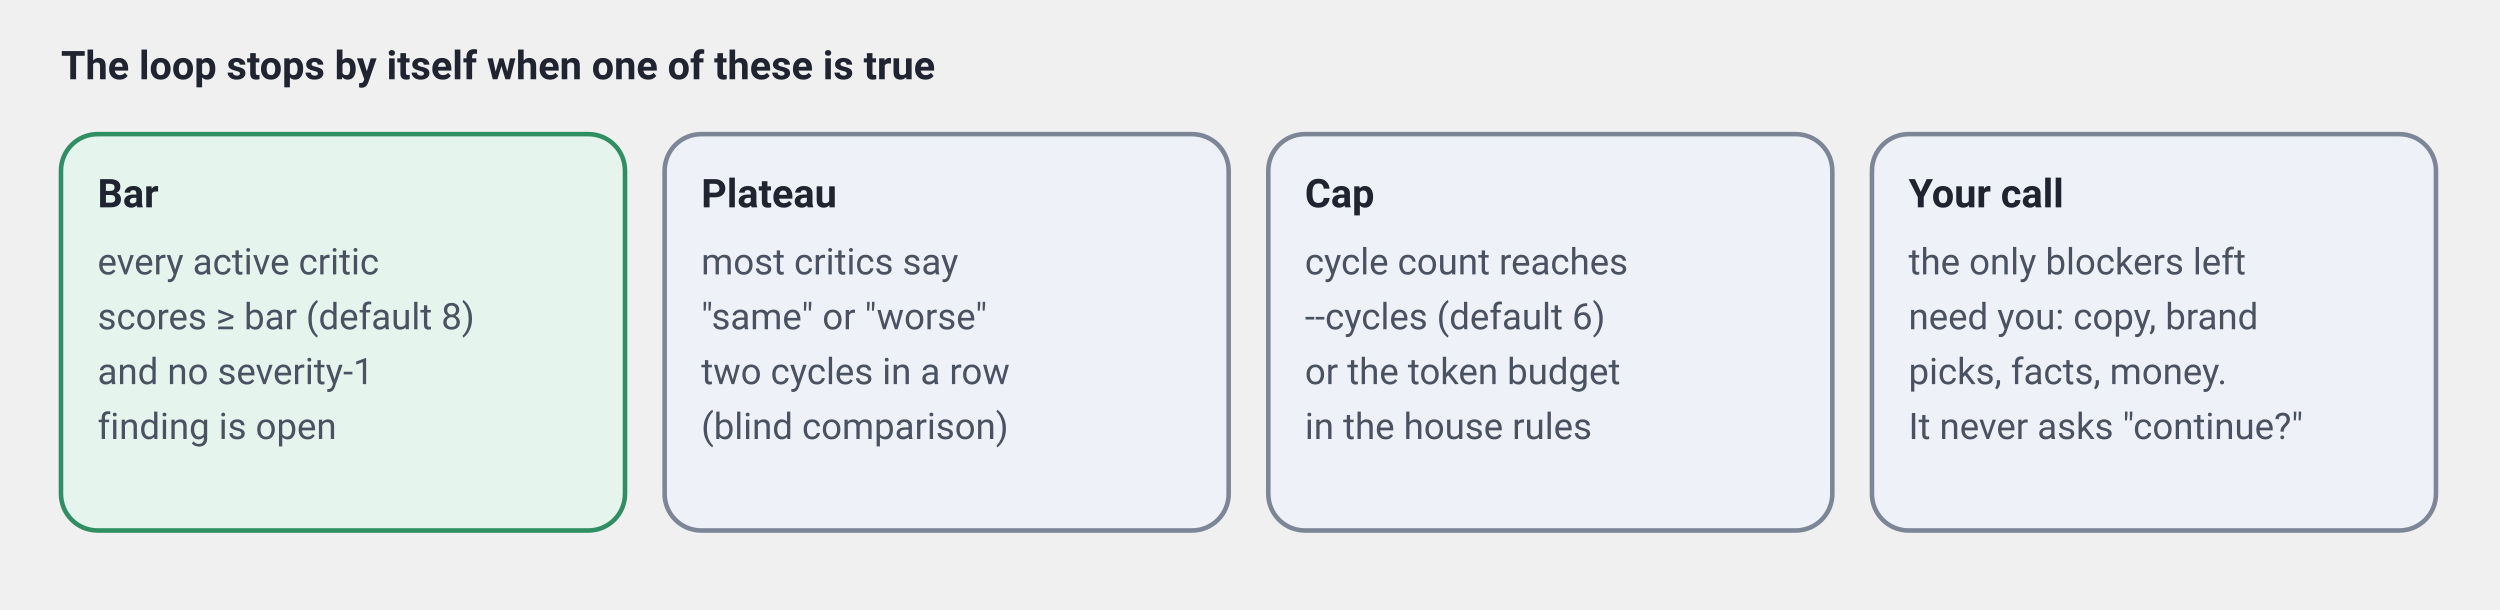
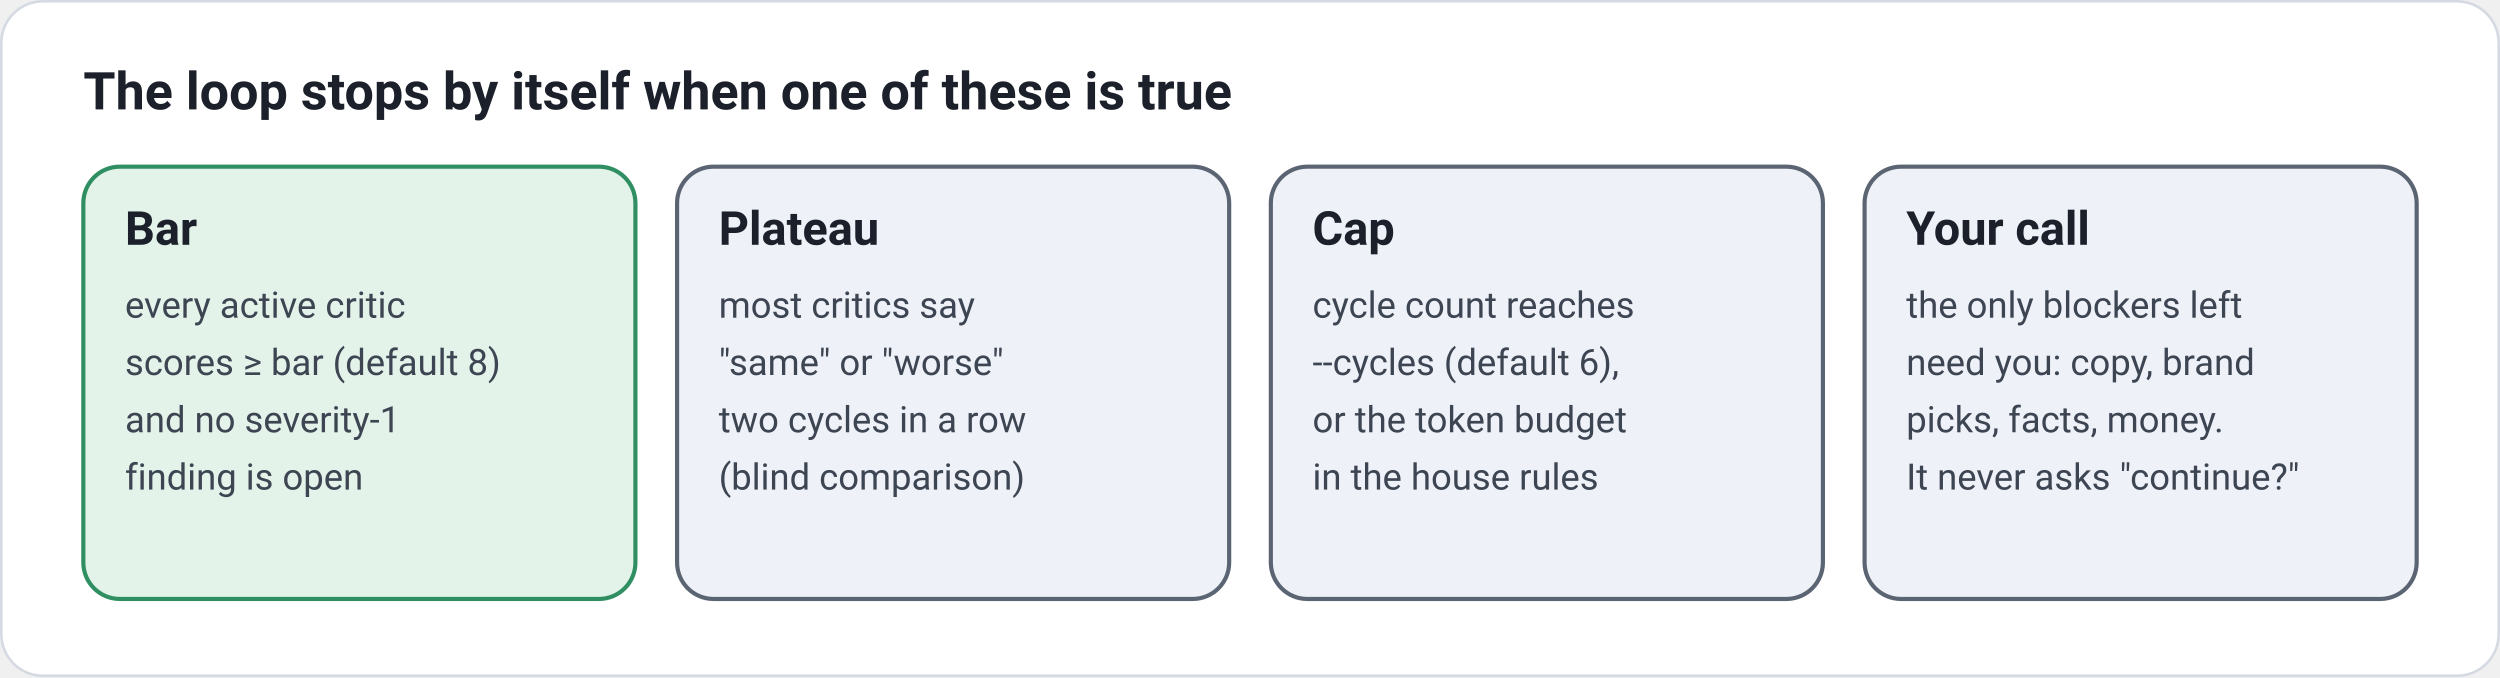
- <svg xmlns="http://www.w3.org/2000/svg" width="820" height="200" viewBox="0 0 820 200" font-family="ui-sans-serif, system-ui, -apple-system, Segoe UI, Roboto, Helvetica, Arial, sans-serif" font-size="13">
+ <svg xmlns="http://www.w3.org/2000/svg" width="960" height="260" viewBox="0 0 960 260" font-family="ui-sans-serif, system-ui, -apple-system, 'Segoe UI', Roboto, Helvetica, Arial, sans-serif">
  <style>
-     .box{fill:#eef2f8;stroke:#7c8696;stroke-width:1.5}
-     .ok{fill:#e6f4ee;stroke:#2f8f62}
-     .t{fill:#1f2430;font-weight:600}
-     .s{fill:#4a5262;font-size:12px}
-     .h{fill:#1f2430;font-weight:700}
+     .bg{fill:#ffffff;stroke:#d5dae2;stroke-width:1}
+     .box{fill:#eef2f8;stroke:#5b6472;stroke-width:1.6}
+     .ok{fill:#e3f3ea;stroke:#2f8f62}
+     .t{fill:#1b202a;font-weight:700;font-size:18px}
+     .s{fill:#3d4552;font-size:14px}
+     .h{fill:#1b202a;font-weight:700;font-size:20px}
  </style>
-   <text class="h" x="20" y="26">The loop stops by itself when one of these is true</text>
-   <rect class="box ok" x="20" y="44" width="185" height="130" rx="12" />
-   <text class="t" x="32" y="68">Bar</text>
-   <text class="s" x="32" y="90">every active critic</text>
-   <text class="s" x="32" y="108">scores ≥ bar (default 8)</text>
-   <text class="s" x="32" y="126">and no severity-1</text>
-   <text class="s" x="32" y="144">finding is open</text>
-   <rect class="box" x="218" y="44" width="185" height="130" rx="12" />
-   <text class="t" x="230" y="68">Plateau</text>
-   <text class="s" x="230" y="90">most critics say</text>
-   <text class="s" x="230" y="108">"same" or "worse"</text>
-   <text class="s" x="230" y="126">two cycles in a row</text>
-   <text class="s" x="230" y="144">(blind comparison)</text>
-   <rect class="box" x="416" y="44" width="185" height="130" rx="12" />
-   <text class="t" x="428" y="68">Cap</text>
-   <text class="s" x="428" y="90">cycle count reaches</text>
-   <text class="s" x="428" y="108">--cycles (default 6)</text>
-   <text class="s" x="428" y="126">or the token budget</text>
-   <text class="s" x="428" y="144">in the house rules</text>
-   <rect class="box" x="614" y="44" width="185" height="130" rx="12" />
-   <text class="t" x="626" y="68">Your call</text>
-   <text class="s" x="626" y="90">the only blockers left</text>
-   <text class="s" x="626" y="108">need you: copy, brand</text>
-   <text class="s" x="626" y="126">picks, facts, money.</text>
-   <text class="s" x="626" y="144">It never asks "continue?"</text>
+   <rect class="bg" x="0.5" y="0.5" width="959" height="259" rx="16" />
+   <text class="h" x="32" y="42">The loop stops by itself when one of these is true</text>
+   <rect class="box ok" x="32" y="64" width="212" height="166" rx="14" />
+   <text class="t" x="48" y="94">Bar</text>
+   <text class="s" x="48" y="122">every active critic</text>
+   <text class="s" x="48" y="144">scores ≥ bar (default 8)</text>
+   <text class="s" x="48" y="166">and no severity-1</text>
+   <text class="s" x="48" y="188">finding is open</text>
+   <rect class="box" x="260" y="64" width="212" height="166" rx="14" />
+   <text class="t" x="276" y="94">Plateau</text>
+   <text class="s" x="276" y="122">most critics say</text>
+   <text class="s" x="276" y="144">"same" or "worse"</text>
+   <text class="s" x="276" y="166">two cycles in a row</text>
+   <text class="s" x="276" y="188">(blind comparison)</text>
+   <rect class="box" x="488" y="64" width="212" height="166" rx="14" />
+   <text class="t" x="504" y="94">Cap</text>
+   <text class="s" x="504" y="122">cycle count reaches</text>
+   <text class="s" x="504" y="144">--cycles (default 6),</text>
+   <text class="s" x="504" y="166">or the token budget</text>
+   <text class="s" x="504" y="188">in the house rules</text>
+   <rect class="box" x="716" y="64" width="212" height="166" rx="14" />
+   <text class="t" x="732" y="94">Your call</text>
+   <text class="s" x="732" y="122">the only blockers left</text>
+   <text class="s" x="732" y="144">need you: copy, brand</text>
+   <text class="s" x="732" y="166">picks, facts, money.</text>
+   <text class="s" x="732" y="188">It never asks "continue?"</text>
</svg>
